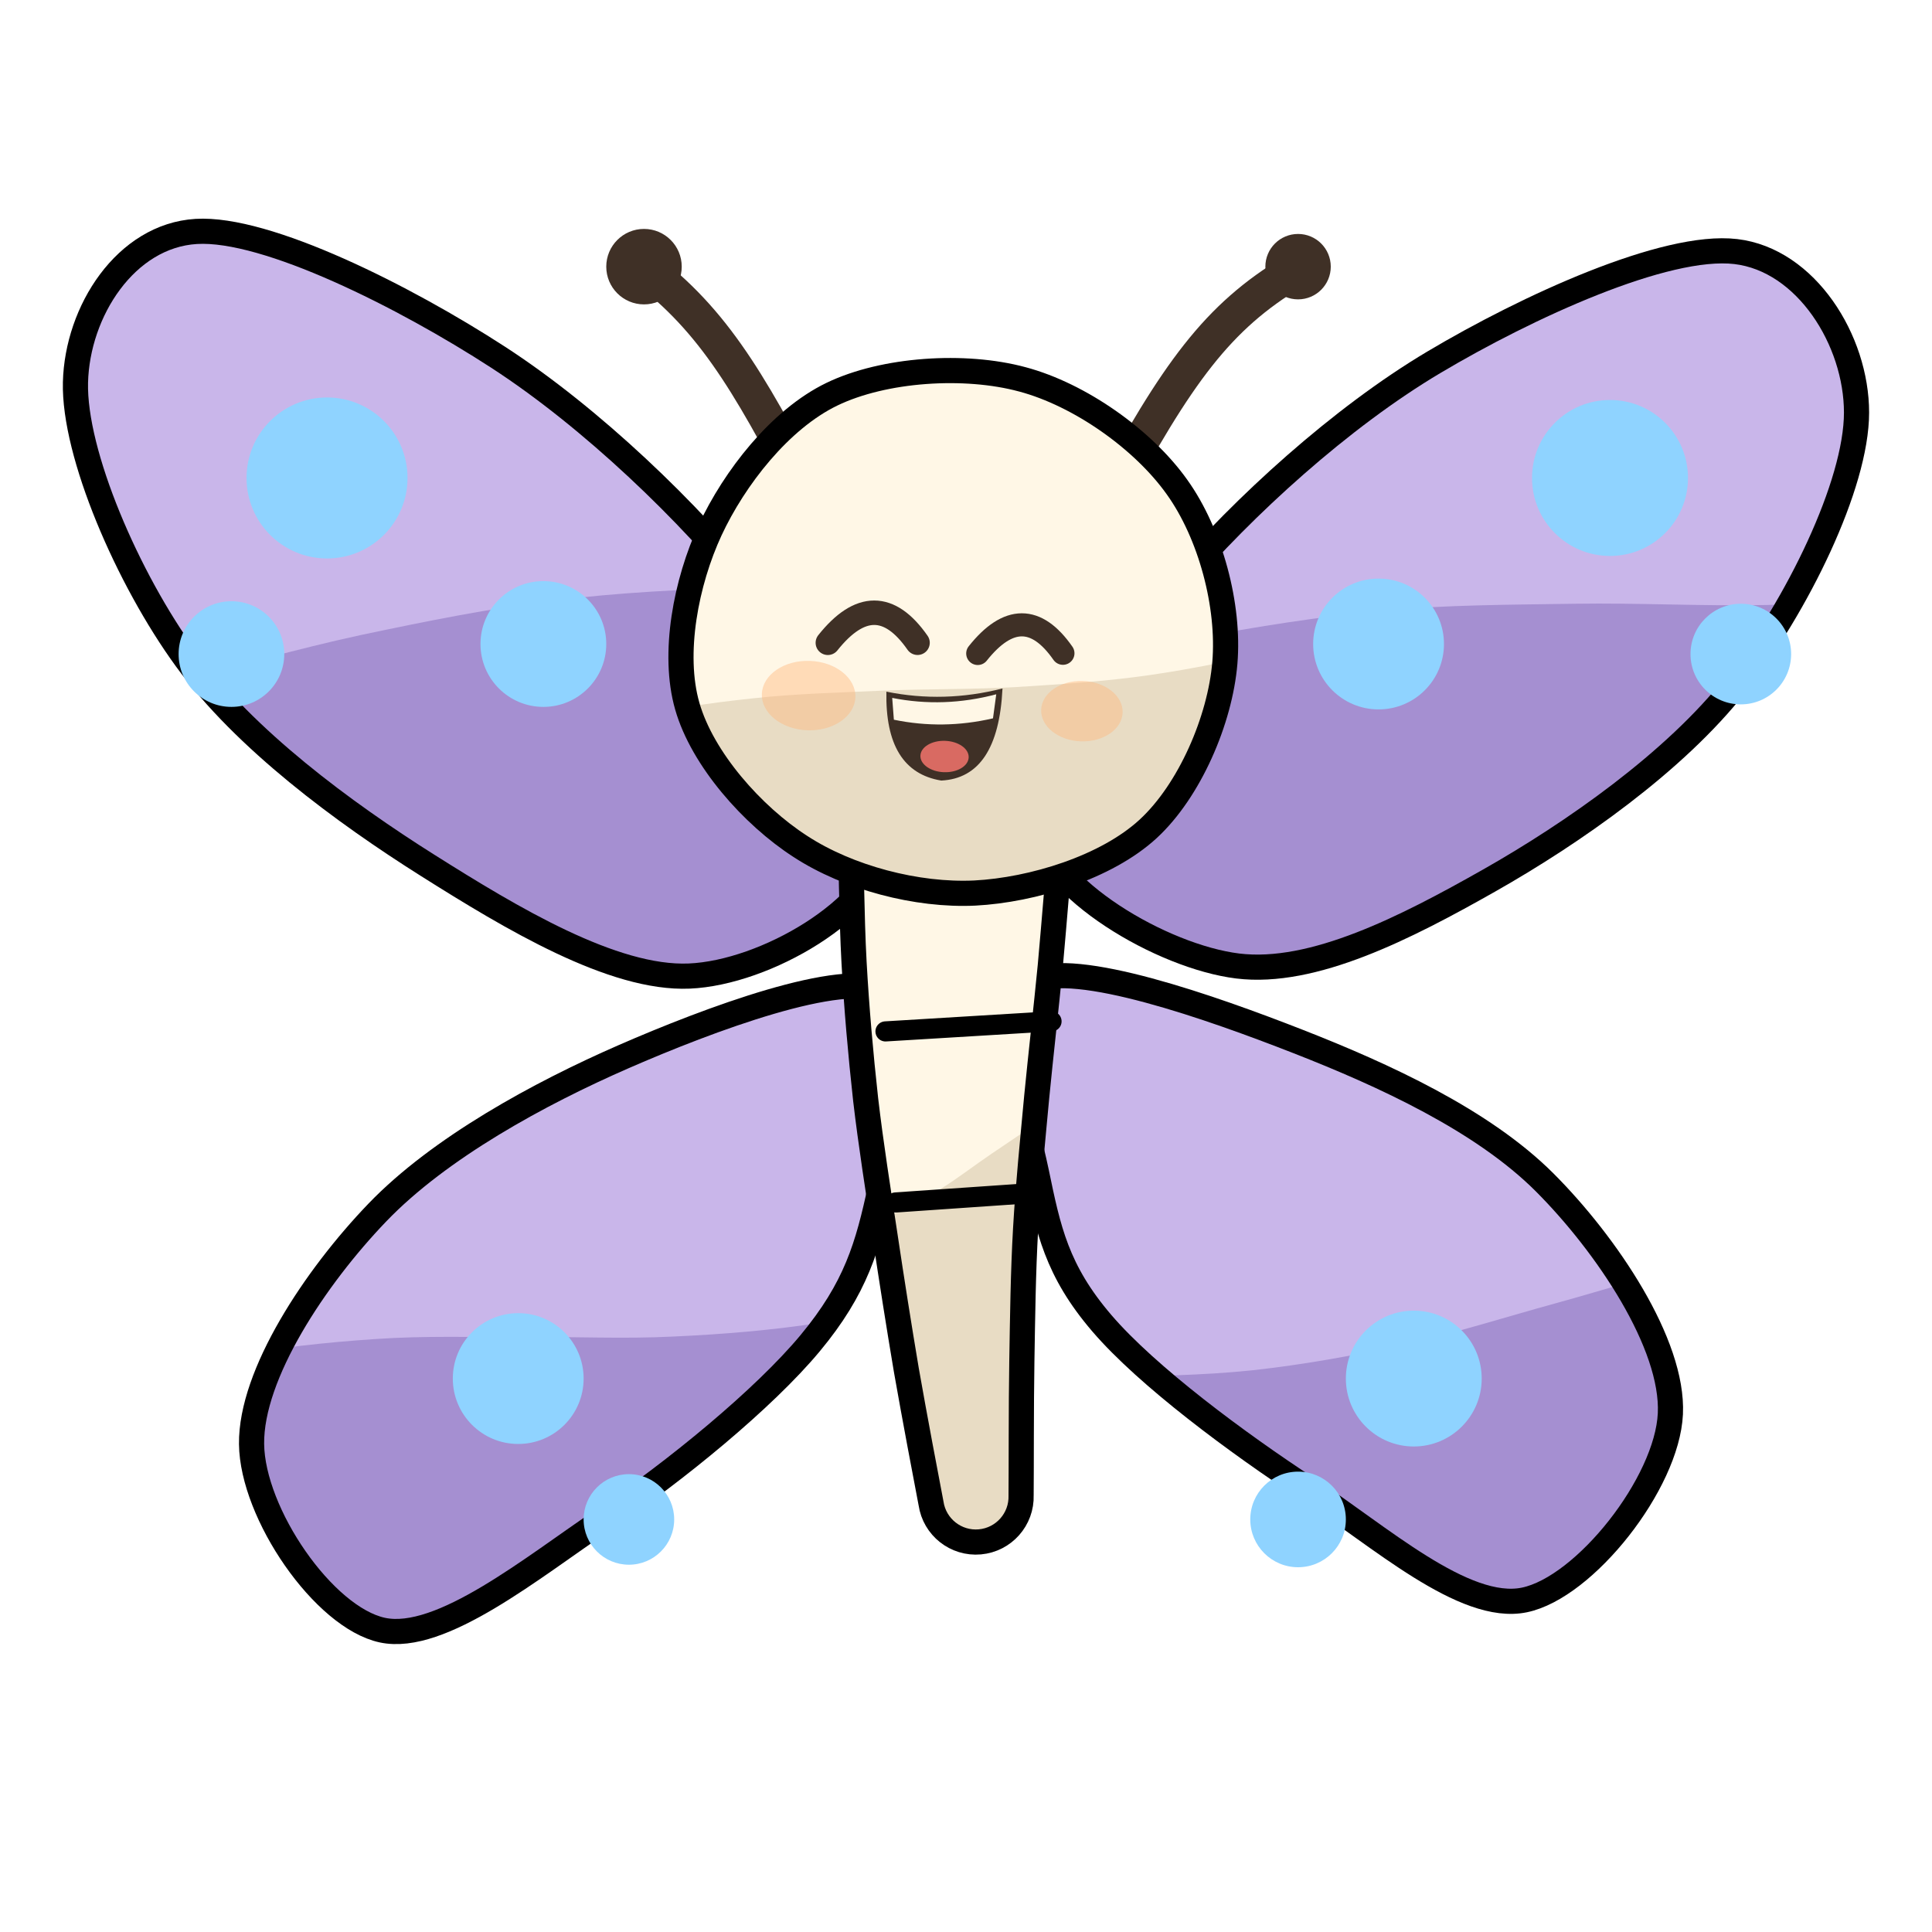
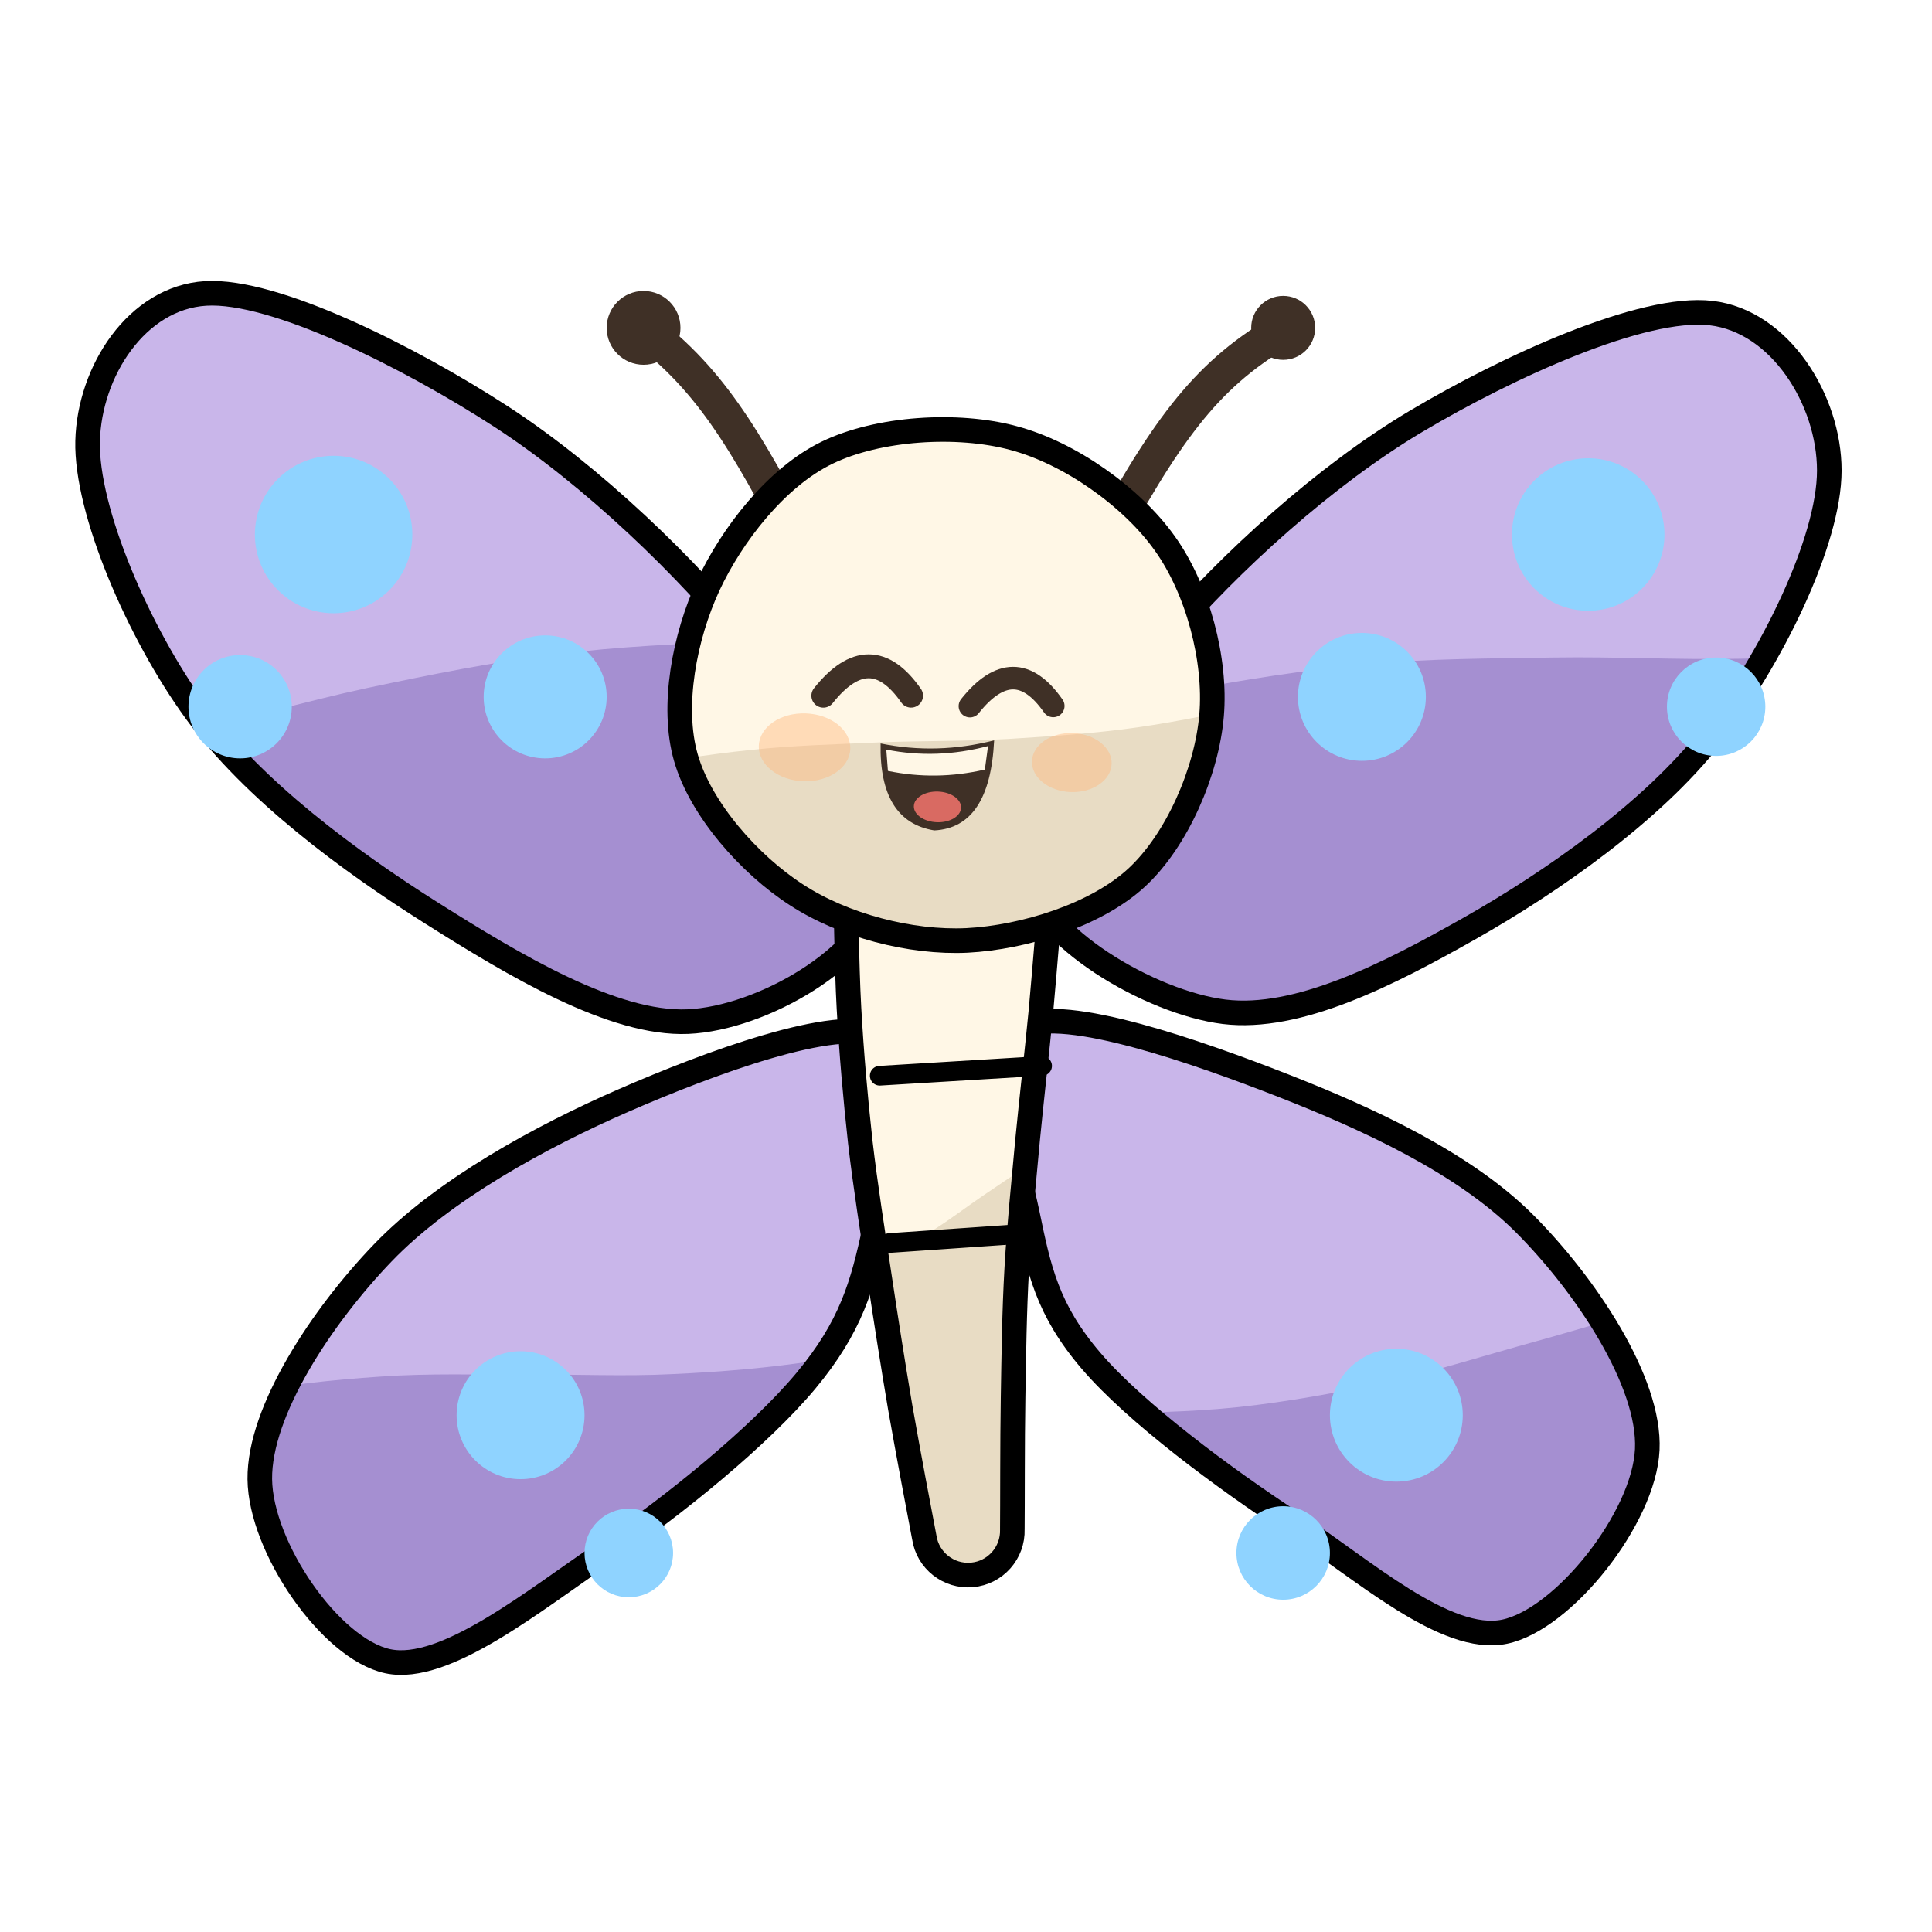
<svg xmlns="http://www.w3.org/2000/svg" width="768" height="768" viewBox="0 0 768 768">
  <defs>
    <clipPath id="k1">
      <path d="M352.0,336.0 C356.3,310.7 325.7,268.3 300.0,236.0 C274.3,203.7 235.0,166.0 198.0,142.0 C161.0,118.0 106.0,90.3 78.0,92.0 C50.0,93.7 30.7,123.7 30.0,152.0 C29.3,180.3 50.7,230.0 74.0,262.0 C97.3,294.0 136.7,323.0 170.0,344.0 C203.3,365.0 243.7,389.3 274.0,388.0 C304.3,386.7 347.7,361.3 352.0,336.0 Z" />
    </clipPath>
    <clipPath id="k2">
      <path d="M412.0,328.0 C408.0,302.7 441.7,262.7 468.0,232.0 C494.3,201.3 533.0,166.0 570.0,144.0 C607.0,122.0 662.0,96.7 690.0,100.0 C718.0,103.3 738.0,135.3 738.0,164.0 C738.0,192.7 714.3,241.0 690.0,272.0 C665.7,303.0 625.0,331.3 592.0,350.0 C559.0,368.7 522.0,387.7 492.0,384.0 C462.0,380.3 416.0,353.3 412.0,328.0 Z" />
    </clipPath>
    <clipPath id="k3">
      <path d="M352.0,394.0 C335.0,385.3 281.7,405.3 248.0,420.0 C214.3,434.7 174.7,456.3 150.0,482.0 C125.3,507.7 99.7,546.3 100.0,574.0 C100.3,601.7 128.7,643.0 152.0,648.0 C175.3,653.0 211.7,623.0 240.0,604.0 C268.3,585.0 303.7,556.0 322.0,534.0 C340.3,512.0 345.0,495.3 350.0,472.0 C355.0,448.7 369.0,402.7 352.0,394.0 Z" />
    </clipPath>
    <clipPath id="k4">
      <path d="M410.0,390.0 C427.3,381.3 482.0,400.7 516.0,414.0 C550.0,427.3 589.3,445.3 614.0,470.0 C638.7,494.7 665.3,534.3 664.0,562.0 C662.7,589.7 630.0,631.0 606.0,636.0 C582.0,641.0 548.0,610.3 520.0,592.0 C492.0,573.7 456.0,547.0 438.0,526.0 C420.0,505.0 416.7,488.7 412.0,466.0 C407.3,443.3 392.7,398.7 410.0,390.0 Z" />
    </clipPath>
    <clipPath id="k5">
      <path d="M338.0,328.8 C338.3,337.8 338.5,364.6 339.5,382.6 C340.5,400.6 342.1,418.9 344.1,437.0 C346.2,455.0 349.1,473.1 351.8,491.1 C354.5,509.1 357.3,526.9 360.3,544.7 C363.4,562.4 368.4,588.8 370.1,597.6 A18.0,18.0 0 0 0 405.9,594.4 C406.0,585.5 405.9,558.8 406.2,541.1 C406.5,523.4 406.7,505.9 407.7,488.4 C408.7,470.9 410.5,453.6 412.1,436.1 C413.8,418.7 415.8,401.5 417.5,384.0 C419.1,366.5 421.2,340.0 422.0,331.2 A42.0,42.0 0 0 0 338.0,328.8 Z" />
    </clipPath>
    <clipPath id="k6">
      <path d="M486.9,263.5 C485.0,286.2 472.9,314.3 456.4,329.5 C439.8,344.8 410.5,353.8 387.5,355.0 C364.5,356.1 337.2,348.9 318.2,336.5 C299.1,324.2 279.2,301.7 273.2,280.7 C267.2,259.8 272.7,231.4 282.3,210.7 C291.9,190.1 310.0,166.7 330.7,156.7 C351.4,146.7 383.5,144.6 406.4,150.8 C429.3,156.9 454.4,174.7 467.8,193.5 C481.3,212.3 488.8,240.9 486.9,263.5 Z" />
    </clipPath>
  </defs>
-   <path d="M352.0,336.0 C356.3,310.7 325.7,268.3 300.0,236.0 C274.3,203.7 235.0,166.0 198.0,142.0 C161.0,118.0 106.0,90.3 78.0,92.0 C50.0,93.7 30.7,123.7 30.0,152.0 C29.3,180.3 50.7,230.0 74.0,262.0 C97.3,294.0 136.7,323.0 170.0,344.0 C203.3,365.0 243.7,389.3 274.0,388.0 C304.3,386.7 347.7,361.3 352.0,336.0 Z" fill="#c9b6ea" />
-   <g clip-path="url(#k1)">
-     <path d="M-86.6,297.5 C-73.8,296.0 -35.4,292.7 -9.9,288.4 C15.7,284.0 41.3,277.4 66.9,271.4 C92.5,265.4 118.0,257.9 143.6,252.4 C169.2,247.0 194.8,241.8 220.4,238.7 C246.0,235.5 271.5,234.3 297.1,233.5 C322.7,232.7 348.3,233.9 373.9,233.7 C399.4,233.5 437.8,232.4 450.6,232.1 L450.6,610.0 L-86.6,610.0 Z" fill="#a58fd1" />
-   </g>
-   <path d="M352.0,336.0 C356.3,310.7 325.7,268.3 300.0,236.0 C274.3,203.7 235.0,166.0 198.0,142.0 C161.0,118.0 106.0,90.3 78.0,92.0 C50.0,93.7 30.7,123.7 30.0,152.0 C29.3,180.3 50.7,230.0 74.0,262.0 C97.3,294.0 136.7,323.0 170.0,344.0 C203.3,365.0 243.7,389.3 274.0,388.0 C304.3,386.7 347.7,361.3 352.0,336.0 Z" fill="none" stroke="#000000" stroke-width="10" stroke-linejoin="round" stroke-linecap="round" />
-   <path d="M412.0,328.0 C408.0,302.7 441.7,262.7 468.0,232.0 C494.3,201.3 533.0,166.0 570.0,144.0 C607.0,122.0 662.0,96.7 690.0,100.0 C718.0,103.3 738.0,135.3 738.0,164.0 C738.0,192.7 714.3,241.0 690.0,272.0 C665.7,303.0 625.0,331.3 592.0,350.0 C559.0,368.7 522.0,387.7 492.0,384.0 C462.0,380.3 416.0,353.3 412.0,328.0 Z" fill="#c9b6ea" />
-   <g clip-path="url(#k2)">
-     <path d="M322.8,290.9 C335.4,287.8 373.3,278.3 398.6,272.1 C423.8,266.0 449.1,258.8 474.3,253.9 C499.6,249.0 524.9,245.1 550.1,242.7 C575.4,240.4 600.6,240.4 625.9,240.0 C651.1,239.6 676.4,241.0 701.7,240.5 C726.9,239.9 752.2,239.4 777.4,236.7 C802.7,233.9 840.6,226.3 853.2,224.2 L853.2,610.0 L322.8,610.0 Z" fill="#a58fd1" />
-   </g>
-   <path d="M412.0,328.0 C408.0,302.7 441.7,262.7 468.0,232.0 C494.3,201.3 533.0,166.0 570.0,144.0 C607.0,122.0 662.0,96.7 690.0,100.0 C718.0,103.3 738.0,135.3 738.0,164.0 C738.0,192.7 714.3,241.0 690.0,272.0 C665.7,303.0 625.0,331.3 592.0,350.0 C559.0,368.7 522.0,387.7 492.0,384.0 C462.0,380.3 416.0,353.3 412.0,328.0 Z" fill="none" stroke="#000000" stroke-width="10" stroke-linejoin="round" stroke-linecap="round" />
-   <path d="M352.0,394.0 C335.0,385.3 281.7,405.3 248.0,420.0 C214.3,434.7 174.7,456.3 150.0,482.0 C125.3,507.7 99.7,546.3 100.0,574.0 C100.3,601.7 128.7,643.0 152.0,648.0 C175.3,653.0 211.7,623.0 240.0,604.0 C268.3,585.0 303.7,556.0 322.0,534.0 C340.3,512.0 345.0,495.3 350.0,472.0 C355.0,448.7 369.0,402.7 352.0,394.0 Z" fill="#c9b6ea" />
-   <g clip-path="url(#k3)">
-     <path d="M30.6,553.7 C40.5,551.3 70.1,543.0 89.9,539.4 C109.6,535.8 129.4,533.6 149.1,532.3 C168.9,530.9 188.6,531.6 208.4,531.5 C228.1,531.3 247.9,532.3 267.6,531.3 C287.4,530.4 307.1,528.8 326.9,525.7 C346.6,522.5 366.4,517.5 386.1,512.4 C405.9,507.4 435.5,498.2 445.4,495.3 L445.4,844.0 L30.6,844.0 Z" fill="#a58fd1" />
-   </g>
-   <path d="M352.0,394.0 C335.0,385.3 281.7,405.3 248.0,420.0 C214.3,434.7 174.7,456.3 150.0,482.0 C125.3,507.7 99.7,546.3 100.0,574.0 C100.3,601.7 128.7,643.0 152.0,648.0 C175.3,653.0 211.7,623.0 240.0,604.0 C268.3,585.0 303.7,556.0 322.0,534.0 C340.3,512.0 345.0,495.3 350.0,472.0 C355.0,448.7 369.0,402.7 352.0,394.0 Z" fill="none" stroke="#000000" stroke-width="10" stroke-linejoin="round" stroke-linecap="round" />
-   <path d="M410.0,390.0 C427.3,381.3 482.0,400.7 516.0,414.0 C550.0,427.3 589.3,445.3 614.0,470.0 C638.7,494.7 665.3,534.3 664.0,562.0 C662.7,589.7 630.0,631.0 606.0,636.0 C582.0,641.0 548.0,610.3 520.0,592.0 C492.0,573.7 456.0,547.0 438.0,526.0 C420.0,505.0 416.7,488.7 412.0,466.0 C407.3,443.3 392.7,398.7 410.0,390.0 Z" fill="#c9b6ea" />
-   <g clip-path="url(#k4)">
-     <path d="M317.2,550.1 C327.2,549.6 357.4,547.4 377.4,546.9 C397.5,546.5 417.6,547.7 437.7,547.4 C457.7,547.0 477.8,546.8 497.9,544.7 C518.0,542.5 538.0,538.9 558.1,534.5 C578.2,530.0 598.3,523.6 618.3,518.1 C638.4,512.6 658.5,506.0 678.6,501.5 C698.6,496.9 728.8,492.6 738.8,490.8 L738.8,852.0 L317.2,852.0 Z" fill="#a58fd1" />
-   </g>
-   <path d="M410.0,390.0 C427.3,381.3 482.0,400.7 516.0,414.0 C550.0,427.3 589.3,445.3 614.0,470.0 C638.7,494.7 665.3,534.3 664.0,562.0 C662.7,589.7 630.0,631.0 606.0,636.0 C582.0,641.0 548.0,610.3 520.0,592.0 C492.0,573.7 456.0,547.0 438.0,526.0 C420.0,505.0 416.7,488.7 412.0,466.0 C407.3,443.3 392.7,398.7 410.0,390.0 Z" fill="none" stroke="#000000" stroke-width="10" stroke-linejoin="round" stroke-linecap="round" />
-   <circle cx="130.0" cy="190.0" r="32.0" fill="#8fd3ff" />
-   <circle cx="216.0" cy="256.0" r="25.0" fill="#8fd3ff" />
-   <circle cx="92.0" cy="260.0" r="21.0" fill="#8fd3ff" />
-   <circle cx="640.0" cy="190.0" r="31.0" fill="#8fd3ff" />
-   <circle cx="548.0" cy="256.0" r="26.0" fill="#8fd3ff" />
-   <circle cx="692.0" cy="260.0" r="20.0" fill="#8fd3ff" />
-   <circle cx="206.0" cy="548.0" r="26.0" fill="#8fd3ff" />
-   <circle cx="250.0" cy="604.0" r="18.0" fill="#8fd3ff" />
-   <circle cx="562.0" cy="548.0" r="27.0" fill="#8fd3ff" />
-   <circle cx="516.0" cy="604.0" r="19.0" fill="#8fd3ff" />
-   <path d="M326,206 C300,156 286,130 258,108" fill="none" stroke="#3f3026" stroke-width="14" stroke-linejoin="round" stroke-linecap="round" />
-   <path d="M440,200 C468,148 484,126 514,108" fill="none" stroke="#3f3026" stroke-width="14" stroke-linejoin="round" stroke-linecap="round" />
-   <circle cx="256.0" cy="106.0" r="15.0" fill="#3f3026" />
-   <circle cx="516.0" cy="106.0" r="13.0" fill="#3f3026" />
-   <path d="M338.0,328.8 C338.3,337.8 338.5,364.6 339.5,382.6 C340.5,400.6 342.1,418.9 344.1,437.0 C346.2,455.0 349.1,473.1 351.8,491.1 C354.5,509.1 357.3,526.9 360.3,544.7 C363.4,562.4 368.4,588.8 370.1,597.6 A18.0,18.0 0 0 0 405.9,594.4 C406.0,585.5 405.9,558.8 406.2,541.1 C406.5,523.4 406.7,505.9 407.7,488.4 C408.7,470.9 410.5,453.6 412.1,436.1 C413.8,418.7 415.8,401.5 417.5,384.0 C419.1,366.5 421.2,340.0 422.0,331.2 A42.0,42.0 0 0 0 338.0,328.8 Z" fill="#fff7e6" />
-   <g clip-path="url(#k5)">
-     <path d="M312.6,491.6 C316.0,491.2 326.2,490.3 333.0,488.9 C339.8,487.6 346.6,486.0 353.4,483.3 C360.2,480.6 367.0,476.8 373.8,472.7 C380.6,468.5 387.4,463.2 394.2,458.6 C401.0,454.1 407.8,449.1 414.6,445.5 C421.4,441.8 428.2,438.9 435.0,436.8 C441.8,434.7 452.0,433.4 455.4,432.8 L455.4,866.0 L312.6,866.0 Z" fill="#e8dcc4" />
-   </g>
-   <path d="M338.0,328.8 C338.3,337.8 338.5,364.6 339.5,382.6 C340.5,400.6 342.1,418.9 344.1,437.0 C346.2,455.0 349.1,473.1 351.8,491.1 C354.5,509.1 357.3,526.9 360.3,544.7 C363.4,562.4 368.4,588.8 370.1,597.6 A18.0,18.0 0 0 0 405.9,594.4 C406.0,585.5 405.9,558.8 406.2,541.1 C406.5,523.4 406.7,505.9 407.7,488.4 C408.7,470.9 410.5,453.6 412.1,436.1 C413.8,418.7 415.8,401.5 417.5,384.0 C419.1,366.5 421.2,340.0 422.0,331.2 A42.0,42.0 0 0 0 338.0,328.8 Z" fill="none" stroke="#000000" stroke-width="10" stroke-linejoin="round" stroke-linecap="round" />
-   <path d="M352,410 L418,406" fill="none" stroke="#000000" stroke-width="8" stroke-linejoin="round" stroke-linecap="round" />
-   <path d="M356,478 L414,474" fill="none" stroke="#000000" stroke-width="8" stroke-linejoin="round" stroke-linecap="round" />
-   <path d="M486.9,263.5 C485.0,286.2 472.9,314.3 456.4,329.5 C439.8,344.8 410.5,353.8 387.5,355.0 C364.5,356.1 337.2,348.9 318.2,336.5 C299.1,324.2 279.2,301.7 273.2,280.7 C267.2,259.8 272.7,231.4 282.3,210.7 C291.9,190.1 310.0,166.7 330.7,156.7 C351.4,146.7 383.5,144.6 406.4,150.8 C429.3,156.9 454.4,174.7 467.8,193.5 C481.3,212.3 488.8,240.9 486.9,263.5 Z" fill="#fff7e6" />
-   <g clip-path="url(#k6)">
-     <path d="M194.4,298.6 C203.1,296.5 229.4,289.2 246.9,285.7 C264.3,282.2 281.8,279.4 299.3,277.6 C316.8,275.7 334.3,275.3 351.8,274.5 C369.3,273.8 386.7,274.1 404.2,273.1 C421.7,272.0 439.2,270.9 456.7,268.4 C474.2,265.9 491.7,262.2 509.1,258.2 C526.6,254.2 552.9,246.7 561.6,244.4 L561.6,566.0 L194.4,566.0 Z" fill="#e8dcc4" />
-   </g>
-   <path d="M486.9,263.5 C485.0,286.2 472.9,314.3 456.4,329.5 C439.8,344.8 410.5,353.8 387.5,355.0 C364.5,356.1 337.2,348.9 318.2,336.5 C299.1,324.2 279.2,301.7 273.2,280.7 C267.2,259.8 272.7,231.4 282.3,210.7 C291.9,190.1 310.0,166.7 330.7,156.7 C351.4,146.7 383.5,144.6 406.4,150.8 C429.3,156.9 454.4,174.7 467.8,193.5 C481.3,212.3 488.8,240.9 486.9,263.5 Z" fill="none" stroke="#000000" stroke-width="10" stroke-linejoin="round" stroke-linecap="round" />
-   <g id="face" transform="translate(376.0,258.0) rotate(2.0) scale(0.6)">
-     <g id="face-blush">
-       <ellipse cx="-89.8" cy="34.0" rx="31" ry="23" fill="#ffb77e" opacity="0.45" />
-       <ellipse cx="91.5" cy="38.0" rx="27" ry="20" fill="#ffb77e" opacity="0.45" />
+   <g transform="translate(5.486,26.677) scale(0.9779)">
+     <path d="M352.0,336.0 C356.3,310.7 325.7,268.3 300.0,236.0 C274.3,203.7 235.0,166.0 198.0,142.0 C161.0,118.0 106.0,90.3 78.0,92.0 C50.0,93.7 30.7,123.7 30.0,152.0 C29.3,180.3 50.7,230.0 74.0,262.0 C97.3,294.0 136.7,323.0 170.0,344.0 C203.3,365.0 243.7,389.3 274.0,388.0 C304.3,386.7 347.7,361.3 352.0,336.0 Z" fill="#c9b6ea" />
+     <g clip-path="url(#k1)">
+       <path d="M-86.6,297.5 C-73.8,296.0 -35.4,292.7 -9.9,288.4 C15.7,284.0 41.3,277.4 66.9,271.4 C92.5,265.4 118.0,257.9 143.6,252.4 C169.2,247.0 194.8,241.8 220.4,238.7 C246.0,235.5 271.5,234.3 297.1,233.5 C322.7,232.7 348.3,233.9 373.9,233.7 C399.4,233.5 437.8,232.4 450.6,232.1 L450.6,610.0 L-86.6,610.0 Z" fill="#a58fd1" />
    </g>
-     <g id="face-neutral" display="none">
-       <g id="face-neutral-eyes">
-         <g transform="translate(-48.0,-10.0)">
-           <ellipse cx="0" cy="0" rx="24.0" ry="28.0" fill="#3f3026" transform="rotate(-7)" />
+     <path d="M352.0,336.0 C356.3,310.7 325.7,268.3 300.0,236.0 C274.3,203.7 235.0,166.0 198.0,142.0 C161.0,118.0 106.0,90.3 78.0,92.0 C50.0,93.7 30.7,123.7 30.0,152.0 C29.3,180.3 50.7,230.0 74.0,262.0 C97.3,294.0 136.7,323.0 170.0,344.0 C203.3,365.0 243.7,389.3 274.0,388.0 C304.3,386.7 347.7,361.3 352.0,336.0 Z" fill="none" stroke="#000000" stroke-width="10" stroke-linejoin="round" stroke-linecap="round" />
+     <path d="M412.0,328.0 C408.0,302.7 441.7,262.7 468.0,232.0 C494.3,201.3 533.0,166.0 570.0,144.0 C607.0,122.0 662.0,96.7 690.0,100.0 C718.0,103.3 738.0,135.3 738.0,164.0 C738.0,192.7 714.3,241.0 690.0,272.0 C665.7,303.0 625.0,331.3 592.0,350.0 C559.0,368.7 522.0,387.7 492.0,384.0 C462.0,380.3 416.0,353.3 412.0,328.0 Z" fill="#c9b6ea" />
+     <g clip-path="url(#k2)">
+       <path d="M322.8,290.9 C335.4,287.8 373.3,278.3 398.6,272.1 C423.8,266.0 449.1,258.8 474.3,253.9 C499.6,249.0 524.9,245.1 550.1,242.7 C575.4,240.4 600.6,240.4 625.9,240.0 C651.1,239.6 676.4,241.0 701.7,240.5 C726.9,239.9 752.2,239.4 777.4,236.7 C802.7,233.9 840.6,226.3 853.2,224.2 L853.2,610.0 L322.8,610.0 Z" fill="#a58fd1" />
+     </g>
+     <path d="M412.0,328.0 C408.0,302.7 441.7,262.7 468.0,232.0 C494.3,201.3 533.0,166.0 570.0,144.0 C607.0,122.0 662.0,96.7 690.0,100.0 C718.0,103.3 738.0,135.3 738.0,164.0 C738.0,192.7 714.3,241.0 690.0,272.0 C665.7,303.0 625.0,331.3 592.0,350.0 C559.0,368.7 522.0,387.7 492.0,384.0 C462.0,380.3 416.0,353.3 412.0,328.0 Z" fill="none" stroke="#000000" stroke-width="10" stroke-linejoin="round" stroke-linecap="round" />
+     <path d="M352.0,394.0 C335.0,385.3 281.7,405.3 248.0,420.0 C214.3,434.7 174.7,456.3 150.0,482.0 C125.3,507.7 99.7,546.3 100.0,574.0 C100.3,601.7 128.7,643.0 152.0,648.0 C175.3,653.0 211.7,623.0 240.0,604.0 C268.3,585.0 303.7,556.0 322.0,534.0 C340.3,512.0 345.0,495.3 350.0,472.0 C355.0,448.7 369.0,402.7 352.0,394.0 Z" fill="#c9b6ea" />
+     <g clip-path="url(#k3)">
+       <path d="M30.6,553.7 C40.5,551.3 70.1,543.0 89.9,539.4 C109.6,535.8 129.4,533.6 149.1,532.3 C168.9,530.9 188.6,531.6 208.4,531.5 C228.1,531.3 247.9,532.3 267.6,531.3 C287.4,530.4 307.1,528.8 326.9,525.7 C346.6,522.5 366.4,517.5 386.1,512.4 C405.9,507.4 435.5,498.2 445.4,495.3 L445.4,844.0 L30.6,844.0 Z" fill="#a58fd1" />
+     </g>
+     <path d="M352.0,394.0 C335.0,385.3 281.7,405.3 248.0,420.0 C214.3,434.7 174.7,456.3 150.0,482.0 C125.3,507.7 99.7,546.3 100.0,574.0 C100.3,601.7 128.7,643.0 152.0,648.0 C175.3,653.0 211.7,623.0 240.0,604.0 C268.3,585.0 303.7,556.0 322.0,534.0 C340.3,512.0 345.0,495.3 350.0,472.0 C355.0,448.7 369.0,402.7 352.0,394.0 Z" fill="none" stroke="#000000" stroke-width="10" stroke-linejoin="round" stroke-linecap="round" />
+     <path d="M410.0,390.0 C427.3,381.3 482.0,400.7 516.0,414.0 C550.0,427.3 589.3,445.3 614.0,470.0 C638.7,494.7 665.3,534.3 664.0,562.0 C662.7,589.7 630.0,631.0 606.0,636.0 C582.0,641.0 548.0,610.3 520.0,592.0 C492.0,573.7 456.0,547.0 438.0,526.0 C420.0,505.0 416.7,488.7 412.0,466.0 C407.3,443.3 392.7,398.7 410.0,390.0 Z" fill="#c9b6ea" />
+     <g clip-path="url(#k4)">
+       <path d="M317.2,550.1 C327.2,549.6 357.4,547.4 377.4,546.9 C397.5,546.5 417.6,547.7 437.7,547.4 C457.7,547.0 477.8,546.8 497.9,544.7 C518.0,542.5 538.0,538.9 558.1,534.5 C578.2,530.0 598.3,523.6 618.3,518.1 C638.4,512.6 658.5,506.0 678.6,501.5 C698.6,496.9 728.8,492.6 738.8,490.8 L738.8,852.0 L317.2,852.0 Z" fill="#a58fd1" />
+     </g>
+     <path d="M410.0,390.0 C427.3,381.3 482.0,400.7 516.0,414.0 C550.0,427.3 589.3,445.3 614.0,470.0 C638.7,494.7 665.3,534.3 664.0,562.0 C662.7,589.7 630.0,631.0 606.0,636.0 C582.0,641.0 548.0,610.3 520.0,592.0 C492.0,573.7 456.0,547.0 438.0,526.0 C420.0,505.0 416.7,488.7 412.0,466.0 C407.3,443.3 392.7,398.7 410.0,390.0 Z" fill="none" stroke="#000000" stroke-width="10" stroke-linejoin="round" stroke-linecap="round" />
+     <circle cx="130.0" cy="190.0" r="32.0" fill="#8fd3ff" />
+     <circle cx="216.0" cy="256.0" r="25.0" fill="#8fd3ff" />
+     <circle cx="92.0" cy="260.0" r="21.0" fill="#8fd3ff" />
+     <circle cx="640.0" cy="190.0" r="31.0" fill="#8fd3ff" />
+     <circle cx="548.0" cy="256.0" r="26.0" fill="#8fd3ff" />
+     <circle cx="692.0" cy="260.0" r="20.0" fill="#8fd3ff" />
+     <circle cx="206.0" cy="548.0" r="26.0" fill="#8fd3ff" />
+     <circle cx="250.0" cy="604.0" r="18.0" fill="#8fd3ff" />
+     <circle cx="562.0" cy="548.0" r="27.0" fill="#8fd3ff" />
+     <circle cx="516.0" cy="604.0" r="19.0" fill="#8fd3ff" />
+     <path d="M326,206 C300,156 286,130 258,108" fill="none" stroke="#3f3026" stroke-width="14" stroke-linejoin="round" stroke-linecap="round" />
+     <path d="M440,200 C468,148 484,126 514,108" fill="none" stroke="#3f3026" stroke-width="14" stroke-linejoin="round" stroke-linecap="round" />
+     <circle cx="256.0" cy="106.0" r="15.0" fill="#3f3026" />
+     <circle cx="516.0" cy="106.0" r="13.0" fill="#3f3026" />
+     <path d="M338.0,328.8 C338.3,337.8 338.5,364.6 339.5,382.6 C340.5,400.6 342.1,418.9 344.1,437.0 C346.2,455.0 349.1,473.1 351.8,491.1 C354.5,509.1 357.3,526.9 360.3,544.7 C363.4,562.4 368.4,588.8 370.1,597.6 A18.0,18.0 0 0 0 405.9,594.4 C406.0,585.5 405.9,558.8 406.2,541.1 C406.5,523.4 406.7,505.9 407.7,488.4 C408.7,470.9 410.5,453.6 412.1,436.1 C413.8,418.7 415.8,401.5 417.5,384.0 C419.1,366.5 421.2,340.0 422.0,331.2 A42.0,42.0 0 0 0 338.0,328.8 Z" fill="#fff7e6" />
+     <g clip-path="url(#k5)">
+       <path d="M312.6,491.6 C316.0,491.2 326.2,490.3 333.0,488.9 C339.8,487.6 346.6,486.0 353.4,483.3 C360.2,480.6 367.0,476.8 373.8,472.7 C380.6,468.5 387.4,463.2 394.2,458.6 C401.0,454.1 407.8,449.1 414.6,445.5 C421.4,441.8 428.2,438.9 435.0,436.8 C441.8,434.7 452.0,433.4 455.4,432.8 L455.4,866.0 L312.6,866.0 Z" fill="#e8dcc4" />
+     </g>
+     <path d="M338.0,328.8 C338.3,337.8 338.5,364.6 339.5,382.6 C340.5,400.6 342.1,418.9 344.1,437.0 C346.2,455.0 349.1,473.1 351.8,491.1 C354.5,509.1 357.3,526.9 360.3,544.7 C363.4,562.4 368.4,588.8 370.1,597.6 A18.0,18.0 0 0 0 405.9,594.4 C406.0,585.5 405.9,558.8 406.2,541.1 C406.5,523.4 406.7,505.9 407.7,488.4 C408.7,470.9 410.5,453.6 412.1,436.1 C413.8,418.7 415.8,401.5 417.5,384.0 C419.1,366.5 421.2,340.0 422.0,331.2 A42.0,42.0 0 0 0 338.0,328.8 Z" fill="none" stroke="#000000" stroke-width="10" stroke-linejoin="round" stroke-linecap="round" />
+     <path d="M352,410 L418,406" fill="none" stroke="#000000" stroke-width="8" stroke-linejoin="round" stroke-linecap="round" />
+     <path d="M356,478 L414,474" fill="none" stroke="#000000" stroke-width="8" stroke-linejoin="round" stroke-linecap="round" />
+     <path d="M486.9,263.5 C485.0,286.2 472.9,314.3 456.4,329.5 C439.8,344.8 410.5,353.8 387.5,355.0 C364.5,356.1 337.2,348.9 318.2,336.5 C299.1,324.2 279.2,301.7 273.2,280.7 C267.2,259.8 272.7,231.4 282.3,210.7 C291.9,190.1 310.0,166.7 330.7,156.7 C351.4,146.7 383.5,144.6 406.4,150.8 C429.3,156.9 454.4,174.7 467.8,193.5 C481.3,212.3 488.8,240.9 486.9,263.5 Z" fill="#fff7e6" />
+     <g clip-path="url(#k6)">
+       <path d="M194.4,298.6 C203.1,296.5 229.4,289.2 246.9,285.7 C264.3,282.2 281.8,279.4 299.3,277.6 C316.8,275.7 334.3,275.3 351.8,274.5 C369.3,273.8 386.7,274.1 404.2,273.1 C421.7,272.0 439.2,270.9 456.7,268.4 C474.2,265.9 491.7,262.2 509.1,258.2 C526.6,254.2 552.9,246.7 561.6,244.4 L561.6,566.0 L194.4,566.0 Z" fill="#e8dcc4" />
+     </g>
+     <path d="M486.9,263.5 C485.0,286.2 472.9,314.3 456.4,329.5 C439.8,344.8 410.5,353.8 387.5,355.0 C364.5,356.1 337.2,348.9 318.2,336.5 C299.1,324.2 279.2,301.7 273.2,280.7 C267.2,259.8 272.7,231.4 282.3,210.7 C291.9,190.1 310.0,166.7 330.7,156.7 C351.4,146.7 383.5,144.6 406.4,150.8 C429.3,156.9 454.4,174.7 467.8,193.5 C481.3,212.3 488.8,240.9 486.9,263.5 Z" fill="none" stroke="#000000" stroke-width="10" stroke-linejoin="round" stroke-linecap="round" />
+     <g id="face" transform="translate(376.0,258.0) rotate(2.0) scale(0.6)">
+       <g id="face-blush">
+         <ellipse cx="-89.8" cy="34.0" rx="31" ry="23" fill="#ffb77e" opacity="0.45" />
+         <ellipse cx="91.5" cy="38.0" rx="27" ry="20" fill="#ffb77e" opacity="0.45" />
+       </g>
+       <g id="face-neutral" display="none">
+         <g id="face-neutral-eyes">
+           <g transform="translate(-48.0,-10.0)">
+             <ellipse cx="0" cy="0" rx="24.0" ry="28.0" fill="#3f3026" transform="rotate(-7)" />
+           </g>
+           <g transform="translate(50.0,-6.0)">
+             <ellipse cx="0" cy="0" rx="22.8" ry="26.6" fill="#3f3026" transform="rotate(6)" />
+           </g>
        </g>
-         <g transform="translate(50.0,-6.0)">
-           <ellipse cx="0" cy="0" rx="22.8" ry="26.6" fill="#3f3026" transform="rotate(6)" />
+         <g id="face-neutral-mouth">
+           <path d="M-22.4,40.8 Q0.0,55.2 24.0,38.4" fill="none" stroke="#3f3026" stroke-width="12.0" stroke-linejoin="round" stroke-linecap="round" />
        </g>
      </g>
-       <g id="face-neutral-mouth">
-         <path d="M-22.4,40.8 Q0.0,55.2 24.0,38.4" fill="none" stroke="#3f3026" stroke-width="12.0" stroke-linejoin="round" stroke-linecap="round" />
-       </g>
-     </g>
-     <g id="face-happy" display="none">
-       <g id="face-happy-eyes">
-         <g transform="translate(-48.0,-10.0)">
-           <path d="M-30.3,8.6 Q0.0,-32.3 29.1,6.5" fill="none" stroke="#3f3026" stroke-width="16.2" stroke-linejoin="round" stroke-linecap="round" />
+       <g id="face-happy" display="none">
+         <g id="face-happy-eyes">
+           <g transform="translate(-48.0,-10.0)">
+             <path d="M-30.3,8.6 Q0.0,-32.3 29.1,6.5" fill="none" stroke="#3f3026" stroke-width="16.2" stroke-linejoin="round" stroke-linecap="round" />
+           </g>
+           <g transform="translate(50.0,-6.0)">
+             <path d="M-28.8,8.2 Q0.0,-30.7 27.6,6.1" fill="none" stroke="#3f3026" stroke-width="15.3" stroke-linejoin="round" stroke-linecap="round" />
+           </g>
        </g>
-         <g transform="translate(50.0,-6.0)">
-           <path d="M-28.8,8.2 Q0.0,-30.7 27.6,6.1" fill="none" stroke="#3f3026" stroke-width="15.3" stroke-linejoin="round" stroke-linecap="round" />
+         <g id="face-happy-mouth">
+           <path d="M-33.6,34.4 Q0.0,69.6 35.2,32.0" fill="none" stroke="#3f3026" stroke-width="12.8" stroke-linejoin="round" stroke-linecap="round" />
        </g>
      </g>
-       <g id="face-happy-mouth">
-         <path d="M-33.6,34.4 Q0.0,69.6 35.2,32.0" fill="none" stroke="#3f3026" stroke-width="12.8" stroke-linejoin="round" stroke-linecap="round" />
-       </g>
-     </g>
-     <g id="face-delighted">
-       <g id="face-delighted-eyes">
-         <g transform="translate(-48.0,-10.0)">
-           <path d="M-30.3,8.6 Q0.0,-32.3 29.1,6.5" fill="none" stroke="#3f3026" stroke-width="16.2" stroke-linejoin="round" stroke-linecap="round" />
+       <g id="face-delighted">
+         <g id="face-delighted-eyes">
+           <g transform="translate(-48.0,-10.0)">
+             <path d="M-30.3,8.6 Q0.0,-32.3 29.1,6.5" fill="none" stroke="#3f3026" stroke-width="16.2" stroke-linejoin="round" stroke-linecap="round" />
+           </g>
+           <g transform="translate(50.0,-6.0)">
+             <path d="M-28.8,8.2 Q0.0,-30.7 27.6,6.1" fill="none" stroke="#3f3026" stroke-width="15.3" stroke-linejoin="round" stroke-linecap="round" />
+           </g>
        </g>
-         <g transform="translate(50.0,-6.0)">
-           <path d="M-28.8,8.2 Q0.0,-30.7 27.6,6.1" fill="none" stroke="#3f3026" stroke-width="15.3" stroke-linejoin="round" stroke-linecap="round" />
+         <g id="face-delighted-mouth">
+           <path d="M-38.4,29.6 Q0.0,36.0 38.4,24.8 Q37.6,84.0 0.0,87.2 Q-37.6,82.4 -38.4,29.6 Z" fill="#3f3026" />
+           <path d="M-34.4,33.6 Q0.0,39.2 34.4,28.8 L32.8,44.8 Q0.0,53.6 -32.8,48.0 Z" fill="#fff7e6" />
+           <ellipse cx="1.6" cy="71.2" rx="16.0" ry="10.4" fill="#d96a62" />
        </g>
      </g>
-       <g id="face-delighted-mouth">
-         <path d="M-38.4,29.6 Q0.0,36.0 38.4,24.8 Q37.6,84.0 0.0,87.2 Q-37.6,82.4 -38.4,29.6 Z" fill="#3f3026" />
-         <path d="M-34.4,33.6 Q0.0,39.2 34.4,28.8 L32.8,44.8 Q0.0,53.6 -32.8,48.0 Z" fill="#fff7e6" />
-         <ellipse cx="1.6" cy="71.2" rx="16.0" ry="10.4" fill="#d96a62" />
-       </g>
-     </g>
-     <g id="face-sleepy" display="none">
-       <g id="face-sleepy-brows">
-         <path d="M-70,-58 Q-48,-50 -26,-60" fill="none" stroke="#6b5342" stroke-width="18.33" stroke-linejoin="round" stroke-linecap="round" />
-       </g>
-       <g id="face-sleepy-eyes">
-         <g transform="translate(-48.0,-10.0)">
-           <path d="M-30.3,-8.6 Q0.0,19.4 29.1,-10.8" fill="none" stroke="#3f3026" stroke-width="16.2" stroke-linejoin="round" stroke-linecap="round" />
+       <g id="face-sleepy" display="none">
+         <g id="face-sleepy-brows">
+           <path d="M-70,-58 Q-48,-50 -26,-60" fill="none" stroke="#6b5342" stroke-width="18.33" stroke-linejoin="round" stroke-linecap="round" />
        </g>
-         <g transform="translate(50.0,-6.0)">
-           <path d="M-28.8,-8.2 Q0.0,18.4 27.6,-10.2" fill="none" stroke="#3f3026" stroke-width="15.3" stroke-linejoin="round" stroke-linecap="round" />
+         <g id="face-sleepy-eyes">
+           <g transform="translate(-48.0,-10.0)">
+             <path d="M-30.3,-8.6 Q0.0,19.4 29.1,-10.8" fill="none" stroke="#3f3026" stroke-width="16.2" stroke-linejoin="round" stroke-linecap="round" />
+           </g>
+           <g transform="translate(50.0,-6.0)">
+             <path d="M-28.8,-8.2 Q0.0,18.4 27.6,-10.2" fill="none" stroke="#3f3026" stroke-width="15.3" stroke-linejoin="round" stroke-linecap="round" />
+           </g>
+         </g>
+         <g id="face-sleepy-mouth">
+           <ellipse cx="0.0" cy="47.2" rx="12.0" ry="14.4" fill="#3f3026" />
        </g>
      </g>
-       <g id="face-sleepy-mouth">
-         <ellipse cx="0.0" cy="47.2" rx="12.0" ry="14.4" fill="#3f3026" />
-       </g>
-     </g>
-     <g id="face-surprised" display="none">
-       <g id="face-surprised-brows">
-         <path d="M-70,-66 Q-48,-86 -26,-68" fill="none" stroke="#6b5342" stroke-width="18.33" stroke-linejoin="round" stroke-linecap="round" />
-         <path d="M29,-64 Q51,-85 73,-66" fill="none" stroke="#6b5342" stroke-width="18.33" stroke-linejoin="round" stroke-linecap="round" />
-       </g>
-       <g id="face-surprised-eyes">
-         <g transform="translate(-48.0,-10.0)">
-           <ellipse cx="0" cy="0" rx="27.8" ry="33.4" fill="#3f3026" />
-           <ellipse cx="-8.8" cy="-12.9" rx="8.9" ry="9.7" fill="#fff7e6" />
+       <g id="face-surprised" display="none">
+         <g id="face-surprised-brows">
+           <path d="M-70,-66 Q-48,-86 -26,-68" fill="none" stroke="#6b5342" stroke-width="18.33" stroke-linejoin="round" stroke-linecap="round" />
+           <path d="M29,-64 Q51,-85 73,-66" fill="none" stroke="#6b5342" stroke-width="18.33" stroke-linejoin="round" stroke-linecap="round" />
        </g>
-         <g transform="translate(50.0,-6.0)">
-           <ellipse cx="0" cy="0" rx="26.4" ry="31.7" fill="#3f3026" />
-           <ellipse cx="-8.4" cy="-12.3" rx="8.4" ry="9.2" fill="#fff7e6" />
+         <g id="face-surprised-eyes">
+           <g transform="translate(-48.0,-10.0)">
+             <ellipse cx="0" cy="0" rx="27.8" ry="33.4" fill="#3f3026" />
+             <ellipse cx="-8.8" cy="-12.9" rx="8.9" ry="9.7" fill="#fff7e6" />
+           </g>
+           <g transform="translate(50.0,-6.0)">
+             <ellipse cx="0" cy="0" rx="26.4" ry="31.7" fill="#3f3026" />
+             <ellipse cx="-8.4" cy="-12.3" rx="8.4" ry="9.2" fill="#fff7e6" />
+           </g>
+         </g>
+         <g id="face-surprised-mouth">
+           <ellipse cx="0.8" cy="50.4" rx="16.0" ry="21.6" fill="#3f3026" />
        </g>
      </g>
-       <g id="face-surprised-mouth">
-         <ellipse cx="0.8" cy="50.4" rx="16.0" ry="21.6" fill="#3f3026" />
-       </g>
-     </g>
-     <g id="face-mischief" display="none">
-       <g id="face-mischief-brows">
-         <path d="M-72,-62 L-26,-46" fill="none" stroke="#6b5342" stroke-width="18.33" stroke-linejoin="round" stroke-linecap="round" />
-         <path d="M73,-60 L29,-44" fill="none" stroke="#6b5342" stroke-width="18.33" stroke-linejoin="round" stroke-linecap="round" />
-       </g>
-       <g id="face-mischief-eyes">
-         <g transform="translate(-48.0,-10.0)">
-           <path d="M-26.5,-18.3 L26.5,-18.3 Q26.5,18.3 0.0,18.3 Q-26.5,18.3 -26.5,-18.3 Z" fill="#3f3026" />
+       <g id="face-mischief" display="none">
+         <g id="face-mischief-brows">
+           <path d="M-72,-62 L-26,-46" fill="none" stroke="#6b5342" stroke-width="18.33" stroke-linejoin="round" stroke-linecap="round" />
+           <path d="M73,-60 L29,-44" fill="none" stroke="#6b5342" stroke-width="18.33" stroke-linejoin="round" stroke-linecap="round" />
        </g>
-         <g transform="translate(50.0,-6.0)">
-           <path d="M-25.2,-17.4 L25.2,-17.4 Q25.2,17.4 0.0,17.4 Q-25.2,17.4 -25.2,-17.4 Z" fill="#3f3026" />
+         <g id="face-mischief-eyes">
+           <g transform="translate(-48.0,-10.0)">
+             <path d="M-26.5,-18.3 L26.5,-18.3 Q26.5,18.3 0.0,18.3 Q-26.5,18.3 -26.5,-18.3 Z" fill="#3f3026" />
+           </g>
+           <g transform="translate(50.0,-6.0)">
+             <path d="M-25.2,-17.4 L25.2,-17.4 Q25.2,17.4 0.0,17.4 Q-25.2,17.4 -25.2,-17.4 Z" fill="#3f3026" />
+           </g>
+         </g>
+         <g id="face-mischief-mouth">
+           <path d="M-32.0,47.2 Q-1.6,47.2 35.2,23.2" fill="none" stroke="#3f3026" stroke-width="12.0" stroke-linejoin="round" stroke-linecap="round" />
        </g>
      </g>
-       <g id="face-mischief-mouth">
-         <path d="M-32.0,47.2 Q-1.6,47.2 35.2,23.2" fill="none" stroke="#3f3026" stroke-width="12.0" stroke-linejoin="round" stroke-linecap="round" />
-       </g>
-     </g>
-     <g id="face-blink" display="none">
-       <g id="face-blink-eyes">
-         <g transform="translate(-48.0,-10.0)">
-           <path d="M-32.8,2.2 Q0.0,-6.5 31.6,1.1" fill="none" stroke="#3f3026" stroke-width="17.2" stroke-linejoin="round" stroke-linecap="round" />
+       <g id="face-blink" display="none">
+         <g id="face-blink-eyes">
+           <g transform="translate(-48.0,-10.0)">
+             <path d="M-32.8,2.2 Q0.0,-6.5 31.6,1.1" fill="none" stroke="#3f3026" stroke-width="17.2" stroke-linejoin="round" stroke-linecap="round" />
+           </g>
+           <g transform="translate(50.0,-6.0)">
+             <path d="M-31.2,2.0 Q0.0,-6.1 30.0,1.0" fill="none" stroke="#3f3026" stroke-width="16.4" stroke-linejoin="round" stroke-linecap="round" />
+           </g>
        </g>
-         <g transform="translate(50.0,-6.0)">
-           <path d="M-31.2,2.0 Q0.0,-6.1 30.0,1.0" fill="none" stroke="#3f3026" stroke-width="16.4" stroke-linejoin="round" stroke-linecap="round" />
+         <g id="face-blink-mouth">
+           <path d="M-22.4,40.8 Q0.0,55.2 24.0,38.4" fill="none" stroke="#3f3026" stroke-width="12.0" stroke-linejoin="round" stroke-linecap="round" />
        </g>
-       </g>
-       <g id="face-blink-mouth">
-         <path d="M-22.4,40.8 Q0.0,55.2 24.0,38.4" fill="none" stroke="#3f3026" stroke-width="12.0" stroke-linejoin="round" stroke-linecap="round" />
      </g>
    </g>
  </g>
</svg>
